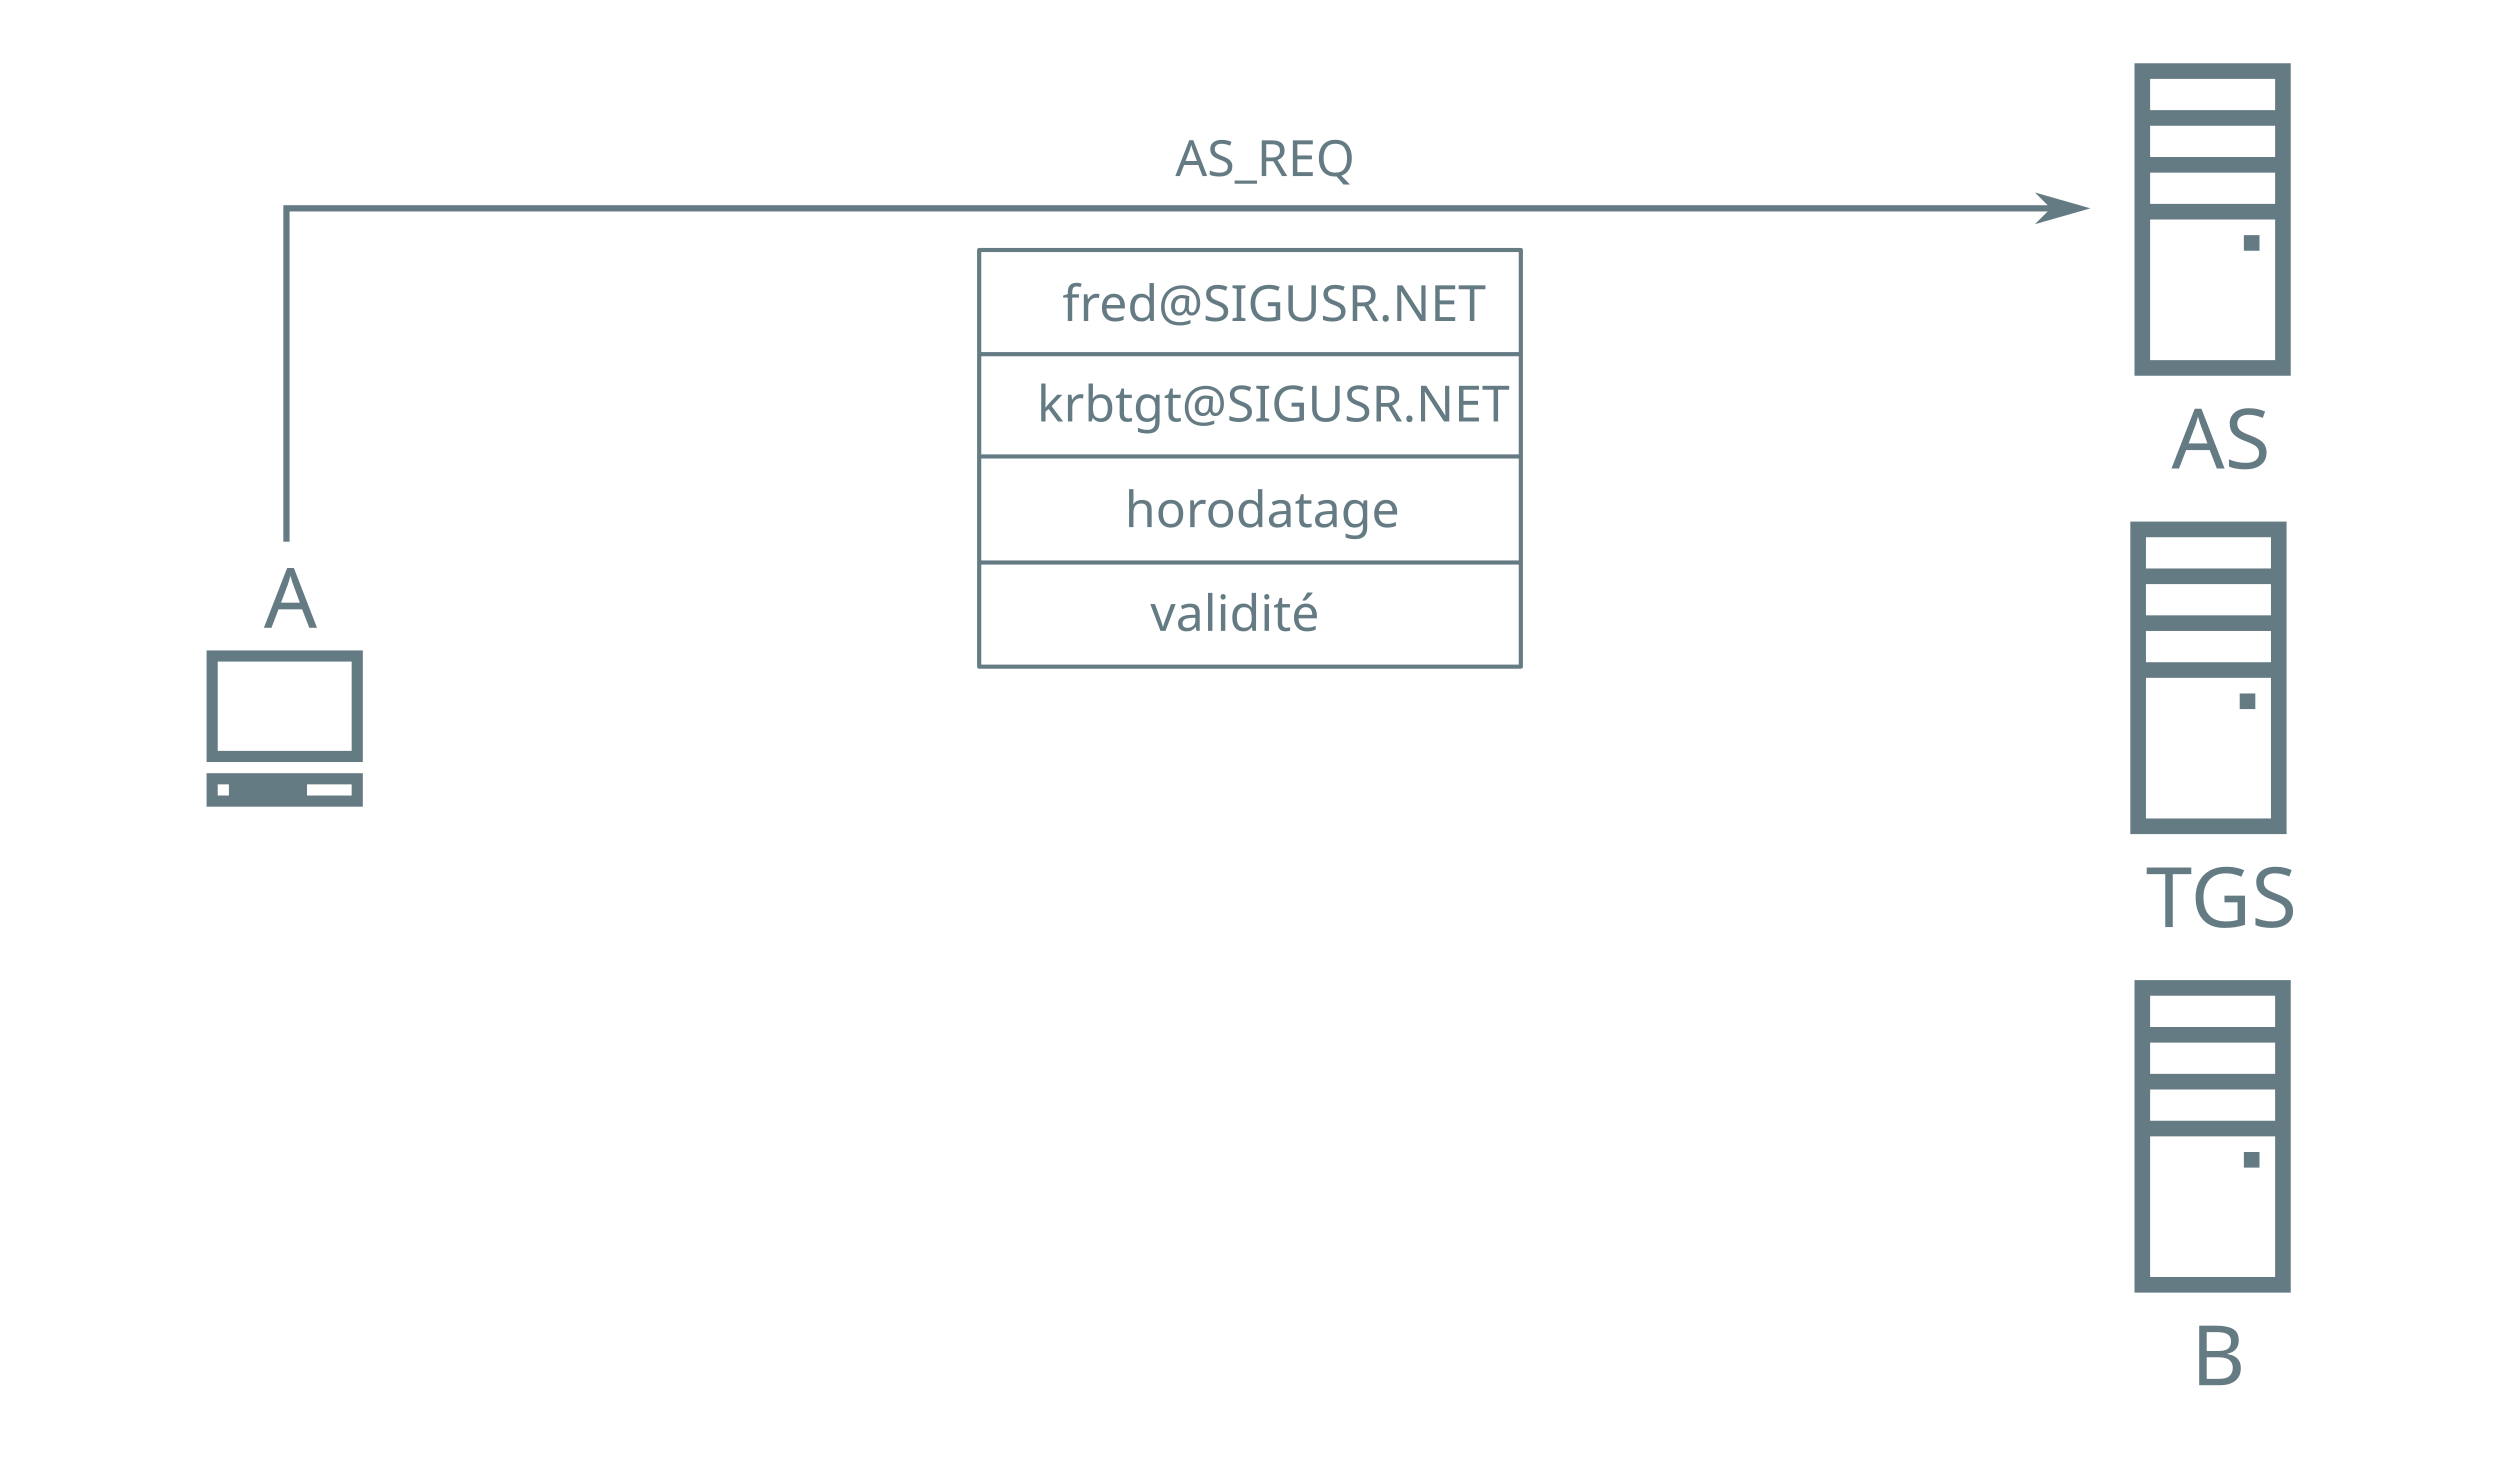
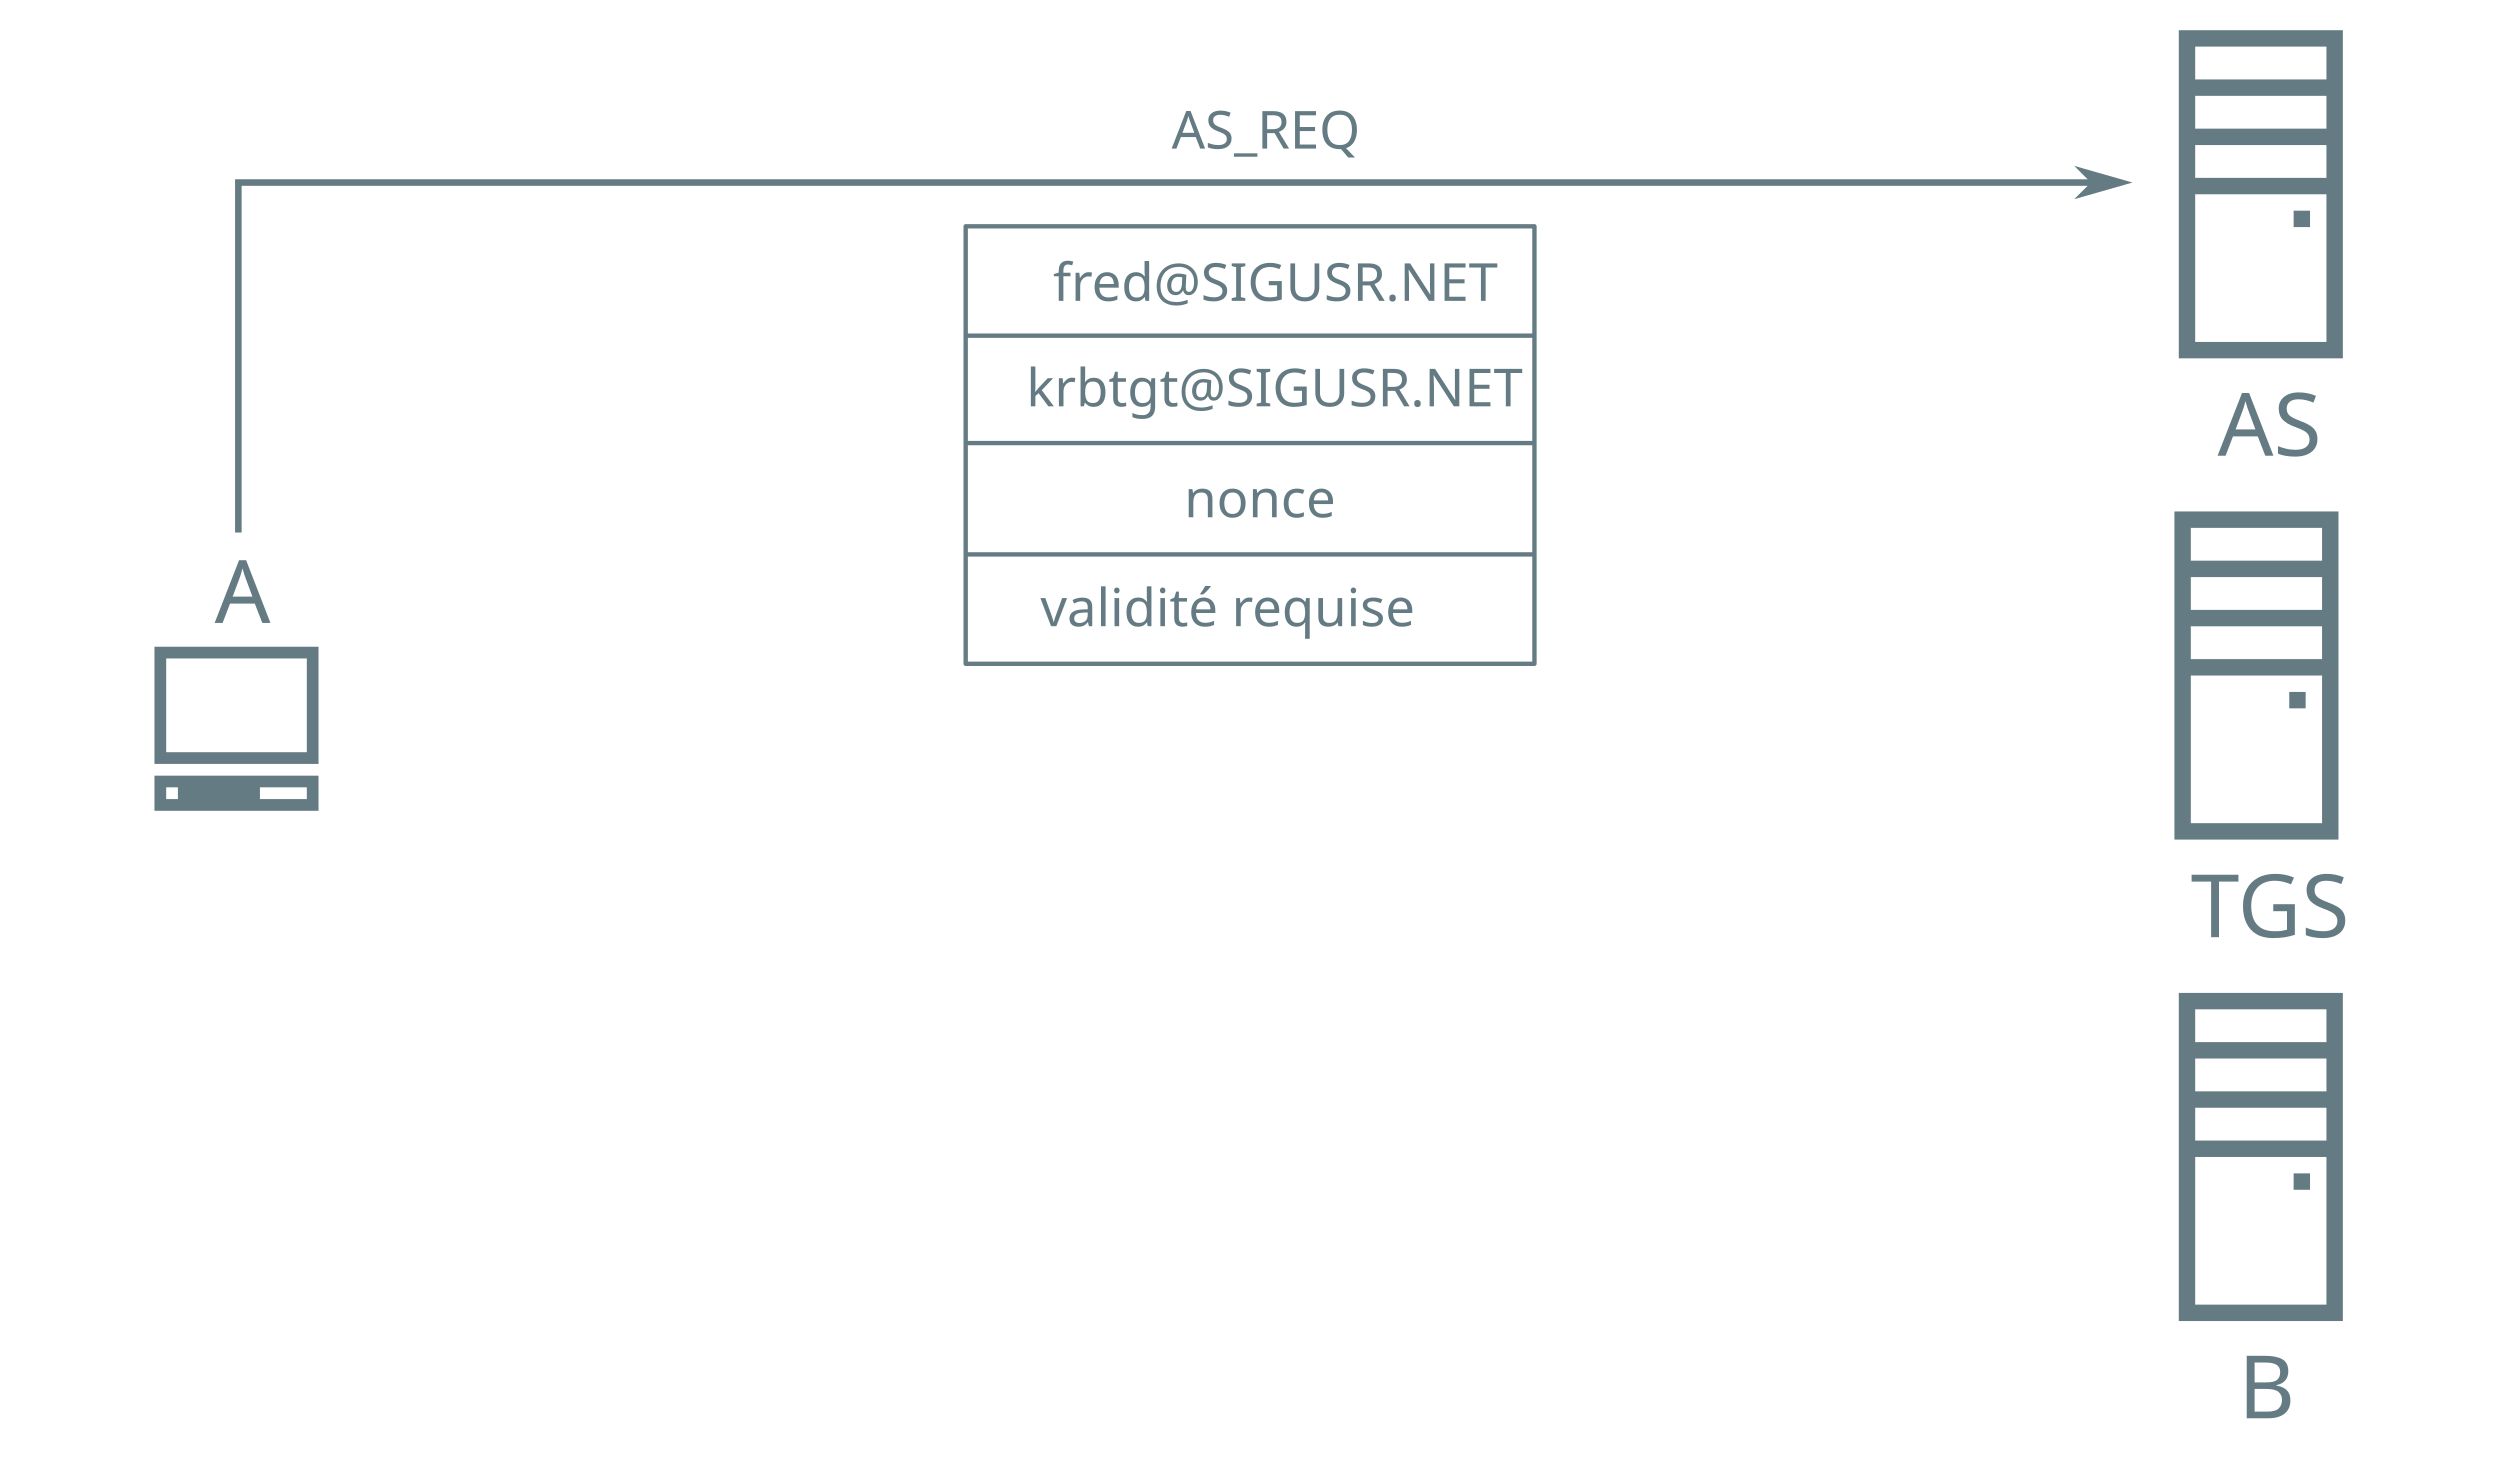
<svg xmlns="http://www.w3.org/2000/svg" width="1200" height="700" viewBox="0 0 1200 700" version="1.1" id="svg5">
  <defs id="defs5">
    <marker style="overflow:visible;" id="Arrow1Mend" refX="0.0" refY="0.0" orient="auto">
      <path transform="scale(0.4) rotate(180) translate(10,0)" style="fill-rule:evenodd;fill:context-stroke;stroke:context-stroke;stroke-width:1.0pt;" d="M 0.0,0.0 L 5.0,-5.0 L -12.5,0.0 L 5.0,5.0 L 0.0,0.0 z " id="path999" />
    </marker>
  </defs>
  <style id="style2">
        @font-face {
            font-family: 'Iosevka';
            font-display: swap;
            font-weight: 400;
            font-stretch: normal;
            font-style: normal;
            src: url('/dist/theme/fonts/Iosevka/WOFF2/Iosevka-Regular.woff2') format('woff2');
        }

        @font-face {
            font-family: 'Iosevka';
            font-display: swap;
            font-weight: 400;
            font-stretch: normal;
            font-style: italic;
            src: url('/dist/theme/fonts/Iosevka/WOFF2/Iosevka-Italic.woff2') format('woff2');
        }

        @font-face {
            font-family: 'Iosevka';
            font-display: swap;
            font-weight: 700;
            font-stretch: normal;
            font-style: normal;
            src: url('/dist/theme/fonts/Iosevka/WOFF2/Iosevka-Bold.woff2') format('woff2');
        }

        @font-face {
            font-family: 'Iosevka';
            font-display: swap;
            font-weight: 700;
            font-stretch: normal;
            font-style: italic;
            src: url('/dist/theme/fonts/Iosevka/WOFF2/Iosevka-BoldItalic.woff2') format('woff2');
        }
    </style>
-   <g id="g966" transform="matrix(0.9921875,0,0,0.9921875,56.60349,347.3899)">
+   <g id="g966" transform="matrix(1.041797,0,0,1.041797,29.46584,347.3777)">
    <rect class="st0" height="48.594" id="XMLID_2248_" width="70.191" x="45.587" y="-32.763" style="fill:none;stroke:#657b83;stroke-width:5.399;stroke-miterlimit:10;stroke-opacity:1" />
    <path class="st1" d="M 42.887,23.93 V 40.128 H 118.478 V 23.93 Z m 10.799,10.799 h -5.399 v -5.399 h 5.399 z m 59.393,0 H 91.481 V 29.33 H 113.078 Z" id="XMLID_49_" style="fill:#657b83;fill-opacity:1;stroke-width:2.7" />
  </g>
-   <g id="g977-4" transform="matrix(0.9921875,0,0,0.9921875,423.9048,551.2061)">
+   <g id="g977-4" transform="matrix(1.041797,0,0,1.041797,415.1322,561.3848)">
    <path d="m 605.382,-81.387 v 22.677 7.559 15.118 7.559 15.118 7.559 75.591 h 75.591 v -75.591 -7.559 -15.118 -7.559 -15.118 -7.559 -22.677 z m 7.559,7.559 h 60.472 v 15.118 h -60.472 z m 0,22.677 h 60.472 v 15.118 h -60.472 z m 0,22.677 h 60.472 v 15.118 h -60.472 z m 0,22.677 h 60.472 V 62.235 h -60.472 z m 45.354,7.559 v 7.559 h 7.559 V 1.762 Z" style="fill:#657b83;fill-opacity:1;stroke:none;stroke-width:0px" id="path2-7" />
  </g>
-   <text xml:space="preserve" style="font-size:40px;line-height:1.25;font-family:Iosevka;-inkscape-font-specification:'Iosevka, Normal';fill:#657b83;fill-opacity:1;stroke:none" x="126.656" y="301.336" id="text2107">
-     <tspan id="tspan2105" x="126.656" y="301.336">A</tspan>
+   <text xml:space="preserve" style="font-size:42px;line-height:1.25;font-family:Iosevka;-inkscape-font-specification:'Iosevka, Normal';fill:#657b83;fill-opacity:1;stroke:none;stroke-width:1.05" x="103.02" y="299.021" id="text2107">
+     <tspan id="tspan2105" x="103.02" y="299.021" style="stroke-width:1.05">A</tspan>
  </text>
-   <g id="g977" transform="matrix(0.9921875,0,0,0.9921875,423.9048,111.1158)">
+   <g id="g977" transform="matrix(1.041797,0,0,1.041797,415.1322,99.28998)">
    <path d="m 605.382,-81.387 v 22.677 7.559 15.118 7.559 15.118 7.559 75.591 h 75.591 v -75.591 -7.559 -15.118 -7.559 -15.118 -7.559 -22.677 z m 7.559,7.559 h 60.472 v 15.118 h -60.472 z m 0,22.677 h 60.472 v 15.118 h -60.472 z m 0,22.677 h 60.472 v 15.118 h -60.472 z m 0,22.677 h 60.472 V 62.235 h -60.472 z m 45.354,7.559 v 7.559 h 7.559 V 1.762 Z" style="fill:#657b83;fill-opacity:1;stroke:none;stroke-width:0px" id="path2" />
  </g>
-   <text xml:space="preserve" style="font-size:40px;line-height:1.25;font-family:Iosevka;-inkscape-font-specification:'Iosevka, Normal';fill:#657b83;fill-opacity:1;stroke-width:1;stroke:none" x="1042.297" y="224.889" id="text7127">
-     <tspan id="tspan7125" x="1042.297" y="224.889" style="stroke-width:1;stroke:none">AS</tspan>
+   <text xml:space="preserve" style="font-size:42px;line-height:1.25;font-family:Iosevka;-inkscape-font-specification:'Iosevka, Normal';fill:#657b83;fill-opacity:1;stroke:none;stroke-width:1.05" x="1064.445" y="218.752" id="text7127">
+     <tspan id="tspan7125" x="1064.445" y="218.752" style="stroke:none;stroke-width:1.05">AS</tspan>
  </text>
-   <g id="g977-0" transform="matrix(0.9921875,0,0,0.9921875,421.9048,331.1158)">
+   <g id="g977-0" transform="matrix(1.041797,0,0,1.041797,413.0322,330.29)">
    <path d="m 605.382,-81.387 v 22.677 7.559 15.118 7.559 15.118 7.559 75.591 h 75.591 v -75.591 -7.559 -15.118 -7.559 -15.118 -7.559 -22.677 z m 7.559,7.559 h 60.472 v 15.118 h -60.472 z m 0,22.677 h 60.472 v 15.118 h -60.472 z m 0,22.677 h 60.472 v 15.118 h -60.472 z m 0,22.677 h 60.472 V 62.235 h -60.472 z m 45.354,7.559 v 7.559 h 7.559 V 1.762 Z" style="fill:#657b83;fill-opacity:1;stroke:none;stroke-width:0px" id="path2-4" />
  </g>
-   <text xml:space="preserve" style="font-size:40px;line-height:1.25;font-family:Iosevka;-inkscape-font-specification:'Iosevka, Normal';fill:#657b83;fill-opacity:1;stroke:none" x="1030.017" y="444.989" id="text7127-8">
-     <tspan id="tspan7125-8" x="1030.017" y="444.989">TGS</tspan>
+   <text xml:space="preserve" style="font-size:42px;line-height:1.25;font-family:Iosevka;-inkscape-font-specification:'Iosevka, Normal';fill:#657b83;fill-opacity:1;stroke:none;stroke-width:1.05" x="1051.551" y="449.857" id="text7127-8">
+     <tspan id="tspan7125-8" x="1051.551" y="449.857" style="stroke-width:1.05">TGS</tspan>
  </text>
-   <text xml:space="preserve" style="font-size:40px;line-height:1.25;font-family:Iosevka;-inkscape-font-specification:'Iosevka, Normal';fill:#657b83;fill-opacity:1;stroke:none" x="1051.737" y="664.9" id="text9429">
-     <tspan id="tspan9427" x="1051.737" y="664.9">B</tspan>
+   <text xml:space="preserve" style="font-size:42px;line-height:1.25;font-family:Iosevka;-inkscape-font-specification:'Iosevka, Normal';fill:#657b83;fill-opacity:1;stroke:none;stroke-width:1.05" x="1074.356" y="680.763" id="text9429">
+     <tspan id="tspan9427" x="1074.356" y="680.763" style="stroke-width:1.05">B</tspan>
  </text>
-   <path style="fill:none;stroke:#657b83;stroke-width:3;stroke-linecap:butt;stroke-linejoin:miter;stroke-opacity:1;stroke-miterlimit:4;stroke-dasharray:none;marker-end:url(#Arrow1Mend)" d="M 137.5,260 V 100 h 860" id="path872" />
-   <text xml:space="preserve" style="font-style:normal;font-variant:normal;font-weight:normal;font-stretch:normal;font-size:24px;line-height:1.25;font-family:Iosevka;-inkscape-font-specification:'Iosevka, Normal';font-variant-ligatures:normal;font-variant-caps:normal;font-variant-numeric:normal;font-variant-east-asian:normal;fill:#657b83;fill-opacity:1;stroke:none;stroke-opacity:1" x="509.928" y="154.095" id="text8602">
-     <tspan id="tspan8600" x="509.928" y="154.095">fred@SIGUSR.NET</tspan>
+   <path style="fill:none;stroke:#657b83;stroke-width:3.15;stroke-linecap:butt;stroke-linejoin:miter;stroke-miterlimit:4;stroke-dasharray:none;stroke-opacity:1;marker-end:url(#Arrow1Mend)" d="M 114.407,255.618 V 87.618 h 903" id="path872" />
+   <text xml:space="preserve" style="font-size:25.2px;line-height:1.25;font-family:Iosevka;-inkscape-font-specification:'Iosevka, Normal';fill:#657b83;fill-opacity:1;stroke-width:1.05" x="562.383" y="71.343" id="text23677">
+     <tspan id="tspan23675" x="562.383" y="71.343" style="stroke-width:1.05">AS_REQ</tspan>
  </text>
-   <text xml:space="preserve" style="font-size:24px;line-height:1.25;font-family:Iosevka;-inkscape-font-specification:'Iosevka, Normal';fill:#657b83;fill-opacity:1;stroke:none;stroke-opacity:1" x="539.904" y="253.024" id="text23706">
-     <tspan x="539.904" y="253.024" id="tspan23708">horodatage</tspan>
-   </text>
-   <text xml:space="preserve" style="font-size:24px;line-height:1.25;font-family:Iosevka;-inkscape-font-specification:'Iosevka, Normal';fill:#657b83;fill-opacity:1;stroke:none;stroke-opacity:1" x="497.736" y="202.316" id="text25298">
-     <tspan id="tspan25296" x="497.736" y="202.316">krbtgt@SIGUSR.NET</tspan>
-   </text>
-   <text xml:space="preserve" style="font-size:24px;line-height:1.25;font-family:Iosevka;-inkscape-font-specification:'Iosevka, Normal';fill:#657b83;fill-opacity:1;stroke:none;stroke-opacity:1" x="552.144" y="302.822" id="text27480">
-     <tspan id="tspan27478" x="552.144" y="302.822">validité</tspan>
-   </text>
-   <rect style="opacity:0.996;fill:none;fill-opacity:1;stroke:#657b83;stroke-width:2;stroke-linejoin:round;stroke-miterlimit:4;stroke-dasharray:none;stroke-opacity:1" id="rect18756" width="260" height="200" x="470" y="120" />
-   <path style="fill:none;stroke:#657b83;stroke-width:2;stroke-linecap:butt;stroke-linejoin:miter;stroke-miterlimit:4;stroke-dasharray:none;stroke-opacity:1" d="M 470,170 H 730" id="path18915" />
-   <path style="fill:none;stroke:#657b83;stroke-width:2;stroke-linecap:butt;stroke-linejoin:miter;stroke-miterlimit:4;stroke-dasharray:none;stroke-opacity:1" d="M 470,219.1 H 730" id="path18915-8" />
-   <path style="fill:none;stroke:#657b83;stroke-width:2;stroke-linecap:butt;stroke-linejoin:miter;stroke-miterlimit:4;stroke-dasharray:none;stroke-opacity:1" d="M 470,270 H 730" id="path18915-6" />
-   <text xml:space="preserve" style="font-size:24px;line-height:1.25;font-family:Iosevka;-inkscape-font-specification:'Iosevka, Normal';fill:#657b83;fill-opacity:1" x="564.144" y="84.5" id="text23677">
-     <tspan id="tspan23675" x="564.144" y="84.5">AS_REQ</tspan>
-   </text>
+   <g id="g868" transform="matrix(1.05,0,0,1.05,-29.96782,-17.38161)">
+     <text xml:space="preserve" style="font-style:normal;font-variant:normal;font-weight:normal;font-stretch:normal;font-size:24px;line-height:1.25;font-family:Iosevka;-inkscape-font-specification:'Iosevka, Normal';font-variant-ligatures:normal;font-variant-caps:normal;font-variant-numeric:normal;font-variant-east-asian:normal;fill:#657b83;fill-opacity:1;stroke:none;stroke-opacity:1" x="509.928" y="154.095" id="text8602">
+       <tspan id="tspan8600" x="509.928" y="154.095">fred@SIGUSR.NET</tspan>
+     </text>
+     <text xml:space="preserve" style="font-size:24px;line-height:1.25;font-family:Iosevka;-inkscape-font-specification:'Iosevka, Normal';fill:#657b83;fill-opacity:1;stroke:none;stroke-opacity:1" x="569.904" y="253.024" id="text23706">
+       <tspan x="569.904" y="253.024" id="tspan23708">nonce</tspan>
+     </text>
+     <text xml:space="preserve" style="font-size:24px;line-height:1.25;font-family:Iosevka;-inkscape-font-specification:'Iosevka, Normal';fill:#657b83;fill-opacity:1;stroke:none;stroke-opacity:1" x="497.736" y="202.316" id="text25298">
+       <tspan id="tspan25296" x="497.736" y="202.316">krbtgt@SIGUSR.NET</tspan>
+     </text>
+     <text xml:space="preserve" style="font-size:24px;line-height:1.25;font-family:Iosevka;-inkscape-font-specification:'Iosevka, Normal';fill:#657b83;fill-opacity:1;stroke:none;stroke-opacity:1" x="504.144" y="302.822" id="text27480">
+       <tspan id="tspan27478" x="504.144" y="302.822">validité requise</tspan>
+     </text>
+     <rect style="opacity:0.996;fill:none;fill-opacity:1;stroke:#657b83;stroke-width:2;stroke-linejoin:round;stroke-miterlimit:4;stroke-dasharray:none;stroke-opacity:1" id="rect18756" width="260" height="200" x="470" y="120" />
+     <path style="fill:none;stroke:#657b83;stroke-width:2;stroke-linecap:butt;stroke-linejoin:miter;stroke-miterlimit:4;stroke-dasharray:none;stroke-opacity:1" d="M 470,170 H 730" id="path18915" />
+     <path style="fill:none;stroke:#657b83;stroke-width:2;stroke-linecap:butt;stroke-linejoin:miter;stroke-miterlimit:4;stroke-dasharray:none;stroke-opacity:1" d="M 470,219.1 H 730" id="path18915-8" />
+     <path style="fill:none;stroke:#657b83;stroke-width:2;stroke-linecap:butt;stroke-linejoin:miter;stroke-miterlimit:4;stroke-dasharray:none;stroke-opacity:1" d="M 470,270 H 730" id="path18915-6" />
+   </g>
</svg>
